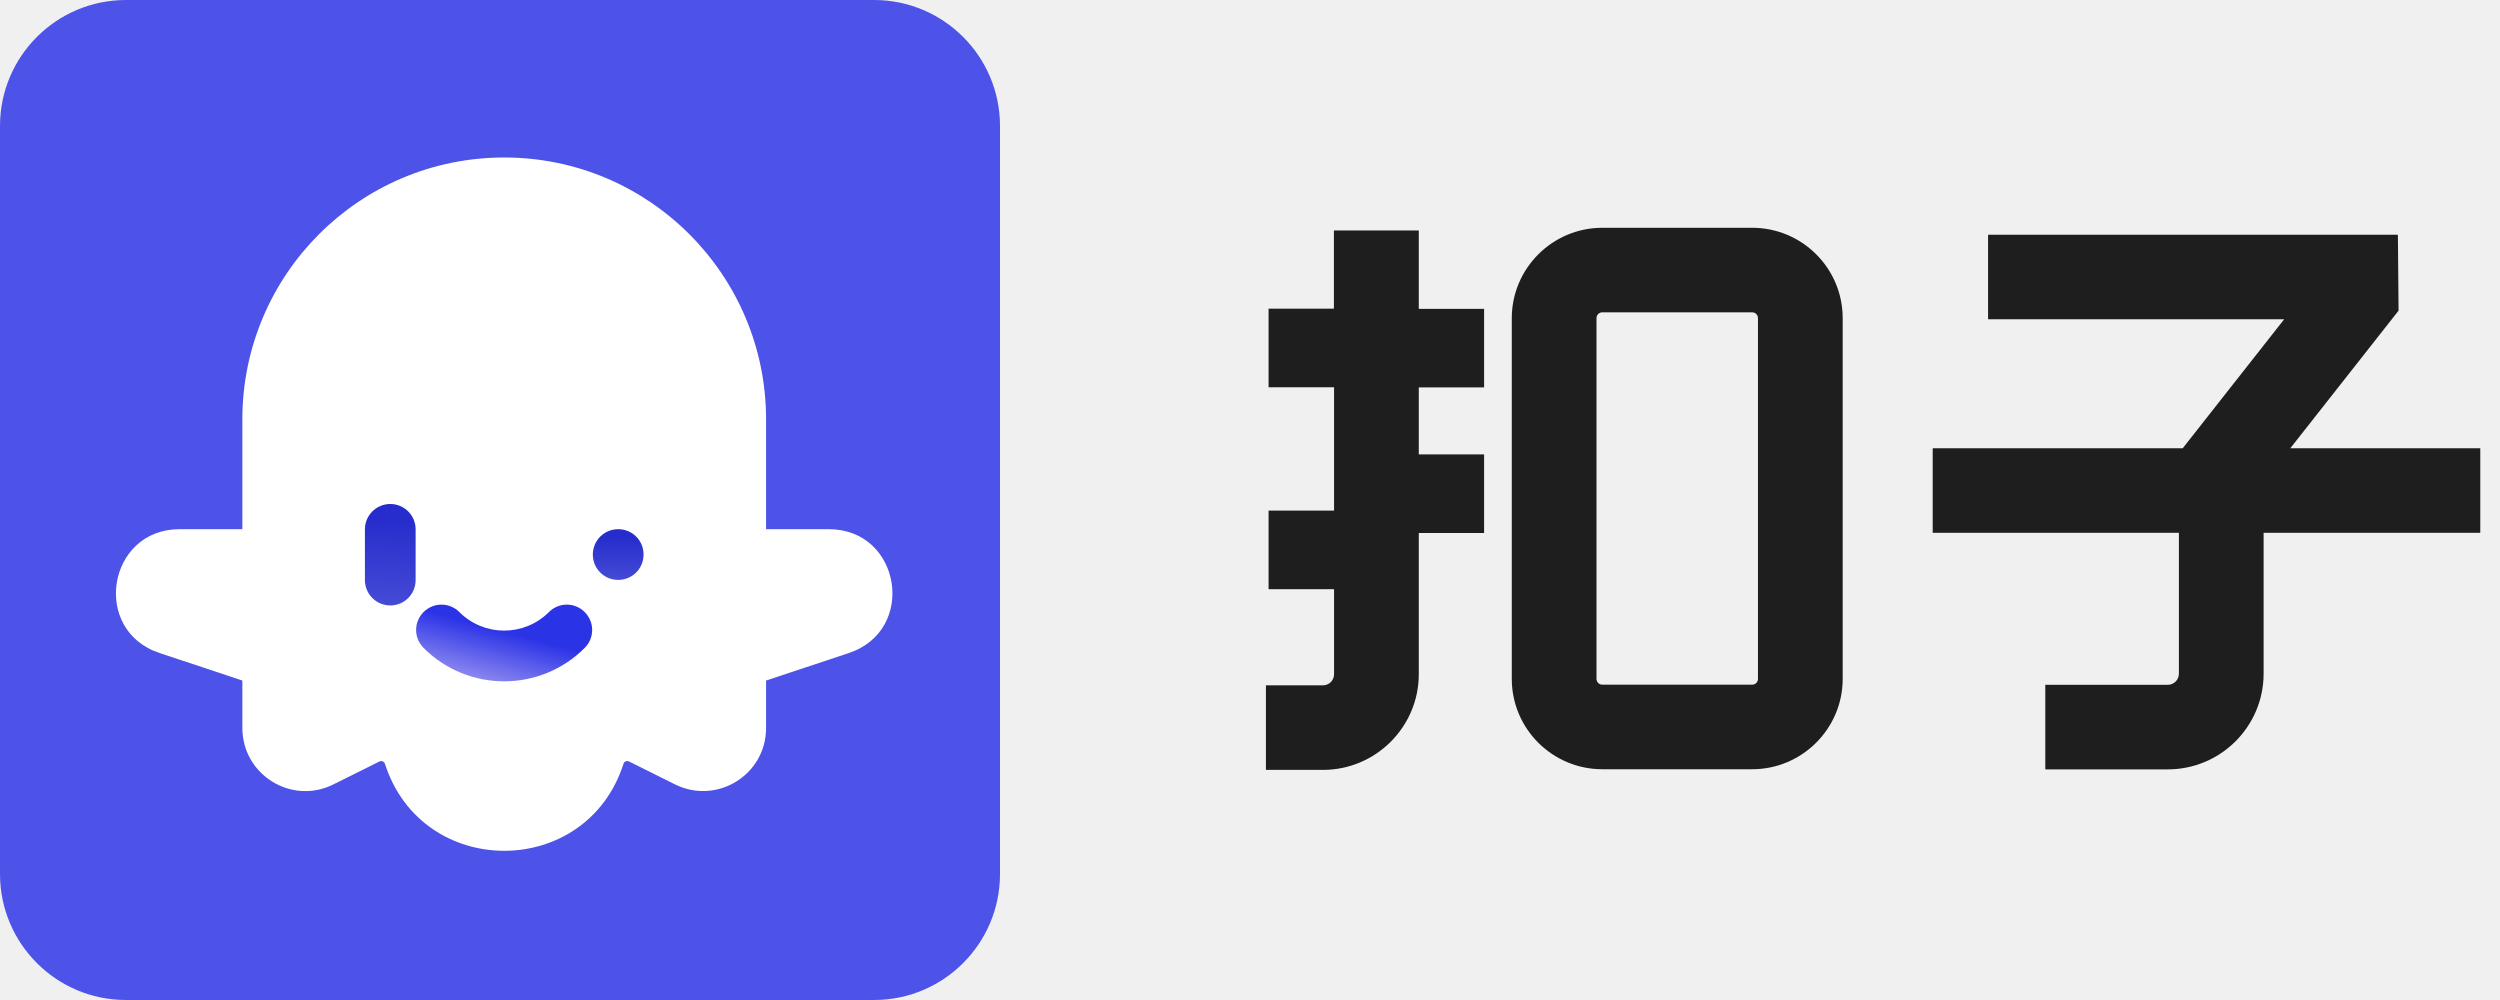
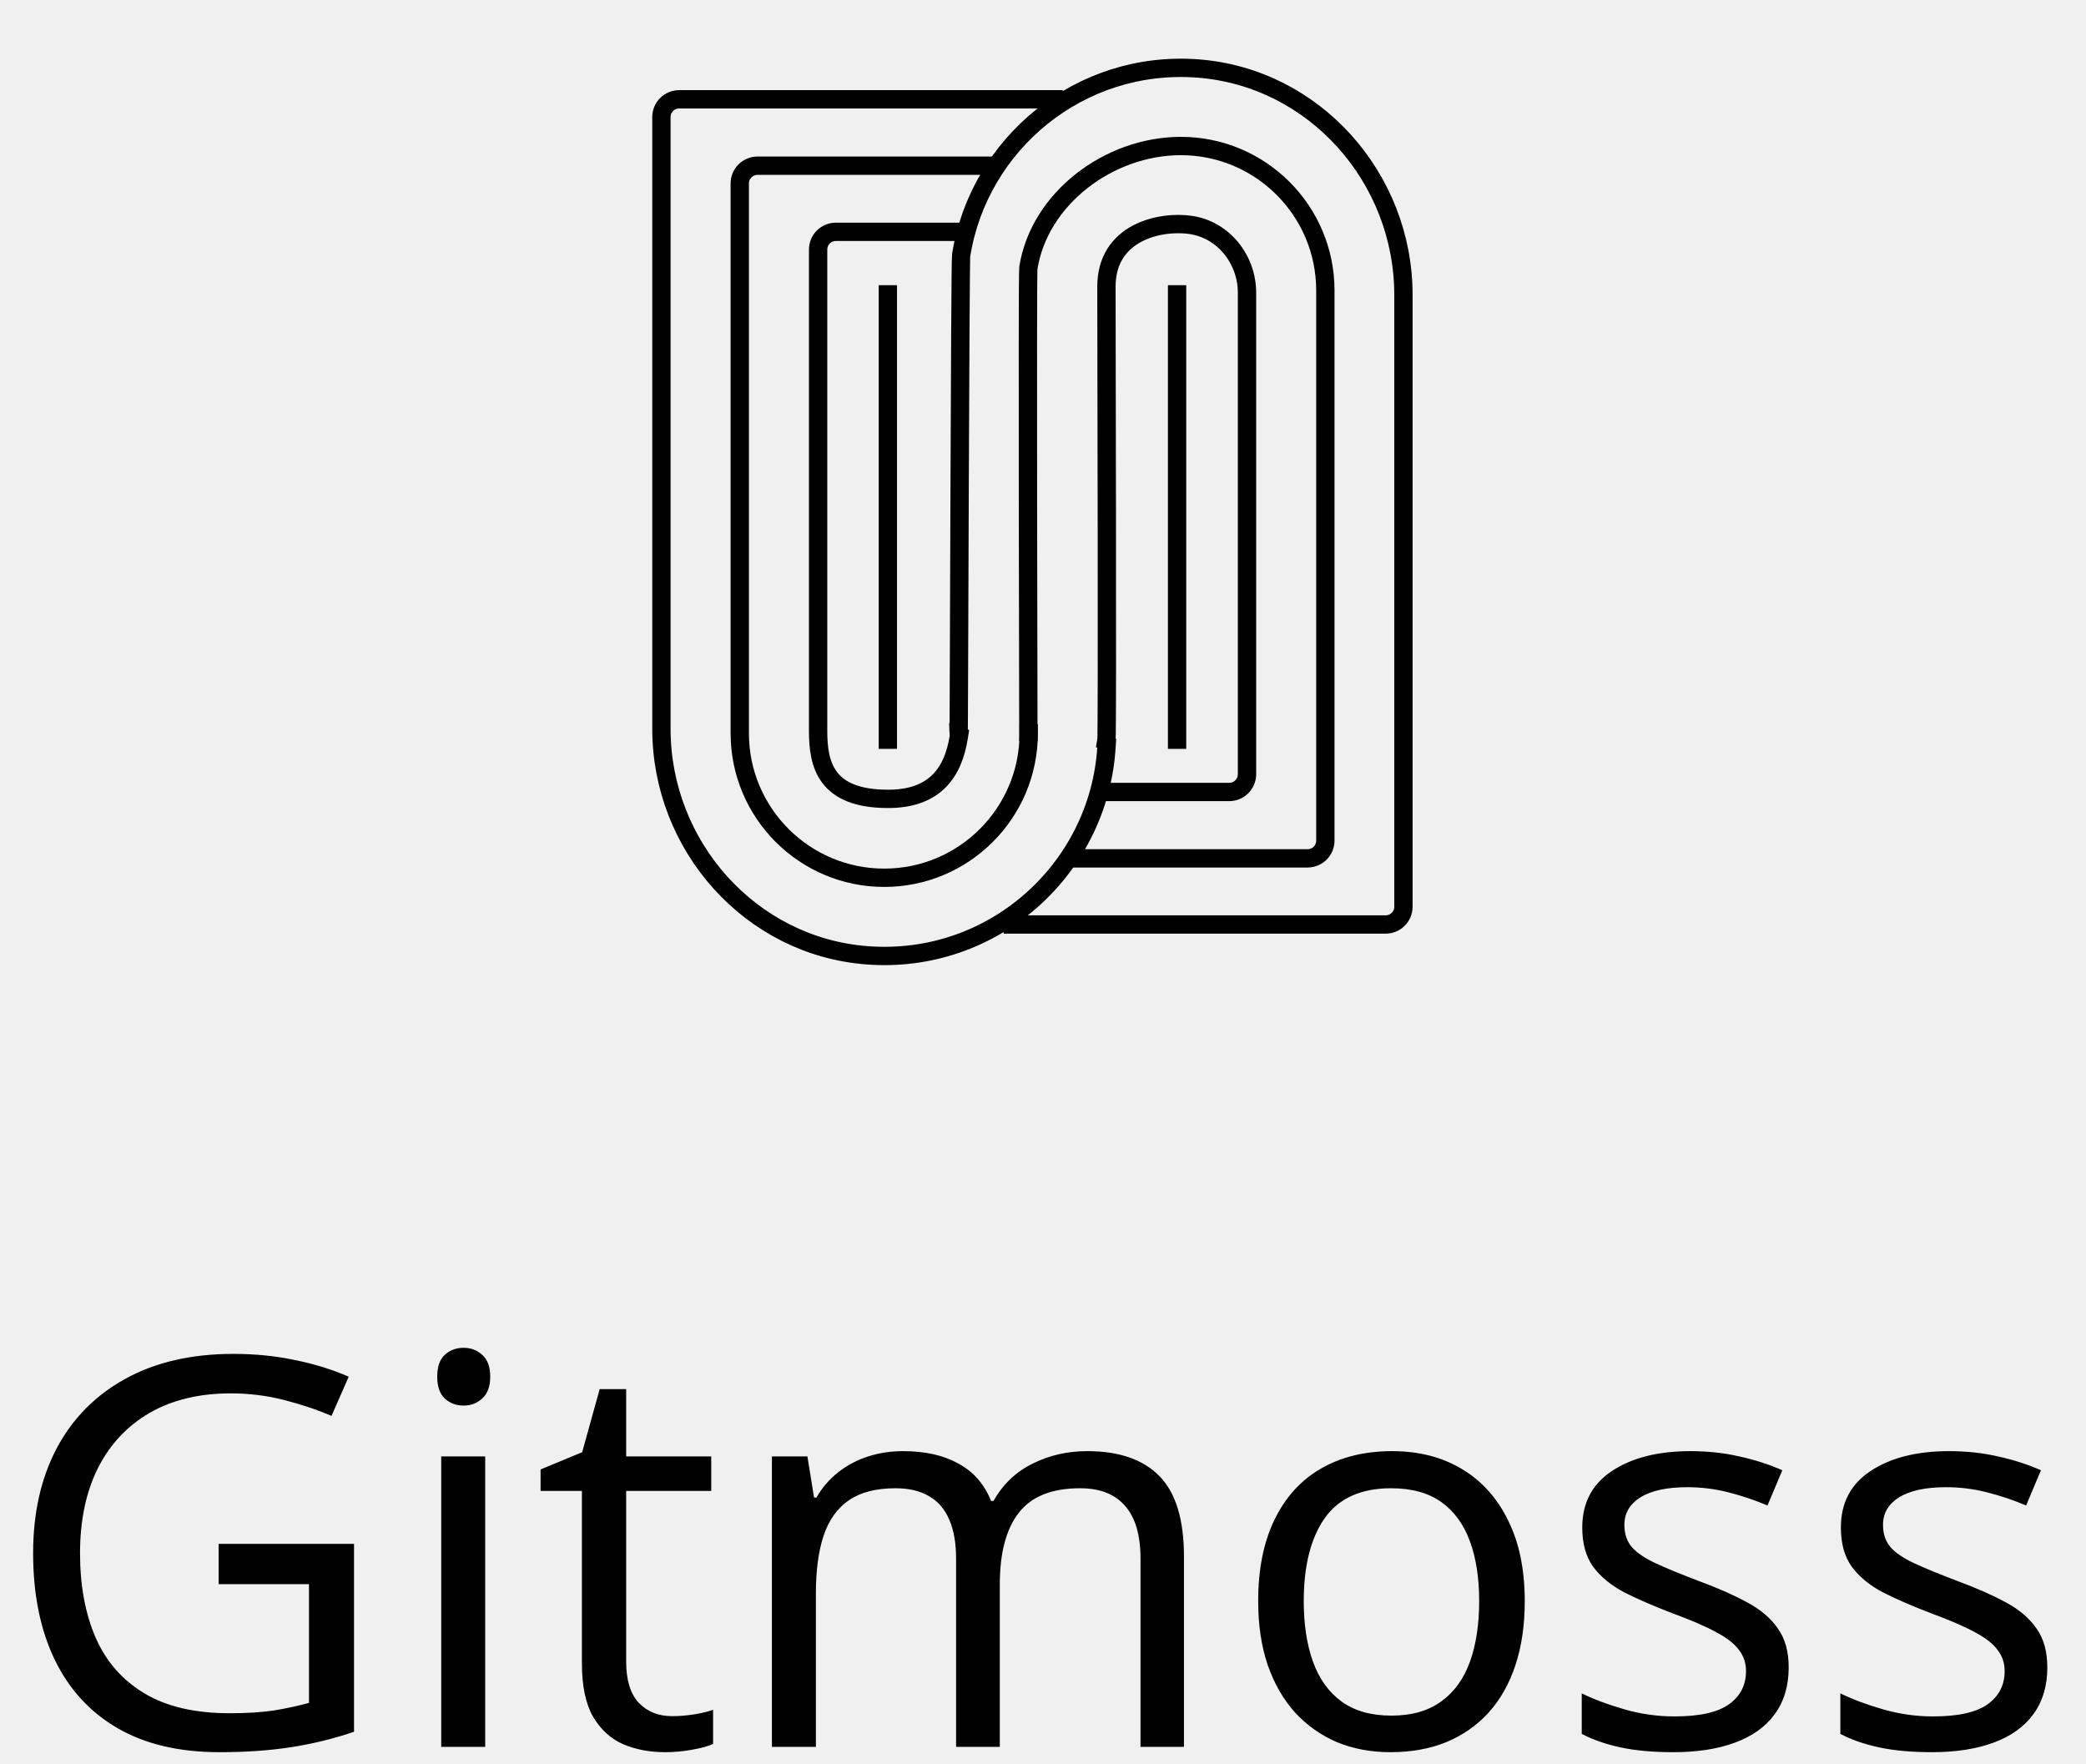
- <svg xmlns="http://www.w3.org/2000/svg" width="160" height="64" viewBox="0 0 160 64" fill="none">
-   <path d="M55.936 0H8.064C3.61 0 0 3.61 0 8.064V55.936C0 60.39 3.61 64 8.064 64H55.936C60.39 64 64 60.39 64 55.936V8.064C64 3.61 60.39 0 55.936 0Z" fill="#4D53E8" />
-   <path fill-rule="evenodd" clip-rule="evenodd" d="M32.265 10.08C23.013 10.08 15.511 17.581 15.511 26.844V33.868H11.49C6.875 33.868 5.824 40.351 10.217 41.794L15.511 43.555V46.589C15.511 49.592 18.673 51.544 21.347 50.197L24.286 48.733C24.424 48.669 24.583 48.733 24.636 48.881C27.013 56.308 37.527 56.308 39.904 48.881C39.946 48.733 40.116 48.669 40.254 48.733L43.193 50.197C45.877 51.534 49.029 49.592 49.029 46.589V43.555L54.323 41.794C58.705 40.34 57.665 33.868 53.05 33.868H49.029V26.844C49.029 17.592 41.527 10.08 32.275 10.08H32.265Z" fill="white" />
-   <path d="M37.941 35.49C37.941 34.599 38.663 33.867 39.565 33.867C40.467 33.867 41.188 34.589 41.188 35.49C41.188 36.392 40.467 37.114 39.565 37.114C38.663 37.114 37.941 36.392 37.941 35.49Z" fill="url(#paint0_linear_578_240)" />
-   <path d="M27.108 41.465C26.472 40.828 26.472 39.809 27.108 39.173C27.745 38.536 28.764 38.536 29.4 39.173C30.981 40.754 33.549 40.754 35.13 39.173C35.766 38.536 36.785 38.536 37.421 39.173C38.058 39.809 38.058 40.828 37.421 41.465C34.578 44.319 29.952 44.319 27.108 41.465Z" fill="url(#paint1_linear_578_240)" />
-   <path d="M24.977 32.255C24.086 32.255 23.354 32.976 23.354 33.878V37.125C23.354 38.016 24.075 38.748 24.977 38.748C25.879 38.748 26.6 38.027 26.6 37.125V33.878C26.6 32.987 25.879 32.255 24.977 32.255Z" fill="url(#paint2_linear_578_240)" />
-   <path d="M90.791 14.748H85.37V19.756H81.189V24.785H85.38V32.679H81.189V37.708H85.38V43.151C85.38 43.543 85.062 43.862 84.669 43.862H81.019V49.273H84.669C88.043 49.273 90.802 46.525 90.802 43.151V34.111H94.982V29.082H90.802V24.795H94.982V19.766H90.802V14.758L90.791 14.748Z" fill="#1E1E1E" />
-   <path d="M112.139 14.578H102.547C99.354 14.578 96.754 17.178 96.754 20.361V43.448C96.754 46.642 99.354 49.231 102.547 49.231H112.139C115.333 49.231 117.932 46.631 117.932 43.448V20.361C117.932 17.167 115.333 14.578 112.139 14.578ZM112.51 43.448C112.51 43.66 112.341 43.819 112.139 43.819H102.547C102.335 43.819 102.176 43.65 102.176 43.448V20.361C102.176 20.148 102.346 19.989 102.547 19.989H112.139C112.351 19.989 112.51 20.159 112.51 20.361V43.448Z" fill="#1E1E1E" />
-   <path d="M146.579 28.689L153.508 19.882L153.465 15.023H127.237V20.434H146.187L139.693 28.689H123.693V34.1H139.449V43.118C139.449 43.511 139.131 43.829 138.738 43.829H130.898V49.24H138.738C142.123 49.24 144.871 46.492 144.871 43.118V34.1H158.738V28.689H146.579Z" fill="#1E1E1E" />
-   <defs>
-     <linearGradient id="paint0_linear_578_240" x1="39.597" y1="34.408" x2="39.342" y2="44.796" gradientUnits="userSpaceOnUse">
-       <stop stop-color="#272DCC" />
-       <stop offset="1" stop-color="#9A9DF2" />
-     </linearGradient>
-     <linearGradient id="paint1_linear_578_240" x1="32.244" y1="40.404" x2="31.172" y2="44.404" gradientUnits="userSpaceOnUse">
-       <stop stop-color="#2B33E6" />
-       <stop offset="1" stop-color="#A19AF2" />
-     </linearGradient>
-     <linearGradient id="paint2_linear_578_240" x1="25.083" y1="33.327" x2="24.064" y2="54.08" gradientUnits="userSpaceOnUse">
-       <stop stop-color="#272DCC" />
-       <stop offset="1" stop-color="#9A9DF2" />
-     </linearGradient>
-   </defs>
+ <svg xmlns="http://www.w3.org/2000/svg" width="123" height="104" viewBox="0 0 123 104" fill="none">
+   <path d="M12.891 91.031H20.875V102.109C19.677 102.516 18.443 102.818 17.172 103.016C15.912 103.214 14.5 103.312 12.938 103.312C10.562 103.312 8.557 102.839 6.922 101.891C5.297 100.943 4.062 99.594 3.219 97.844C2.375 96.083 1.953 93.995 1.953 91.578C1.953 89.213 2.417 87.151 3.344 85.391C4.281 83.63 5.63 82.266 7.391 81.297C9.161 80.318 11.287 79.828 13.766 79.828C15.037 79.828 16.24 79.948 17.375 80.188C18.521 80.417 19.583 80.745 20.562 81.172L19.547 83.484C18.703 83.12 17.771 82.807 16.75 82.547C15.74 82.287 14.693 82.156 13.609 82.156C11.745 82.156 10.146 82.542 8.812 83.312C7.49 84.083 6.474 85.172 5.766 86.578C5.068 87.984 4.719 89.651 4.719 91.578C4.719 93.484 5.026 95.146 5.641 96.562C6.255 97.969 7.214 99.062 8.516 99.844C9.818 100.625 11.495 101.016 13.547 101.016C14.578 101.016 15.463 100.958 16.203 100.844C16.943 100.719 17.615 100.573 18.219 100.406V93.406H12.891V91.031ZM28.609 85.875V103H26.016V85.875H28.609ZM27.344 79.469C27.771 79.469 28.135 79.609 28.438 79.891C28.75 80.162 28.906 80.588 28.906 81.172C28.906 81.745 28.75 82.172 28.438 82.453C28.135 82.734 27.771 82.875 27.344 82.875C26.896 82.875 26.521 82.734 26.219 82.453C25.927 82.172 25.781 81.745 25.781 81.172C25.781 80.588 25.927 80.162 26.219 79.891C26.521 79.609 26.896 79.469 27.344 79.469ZM39.641 101.188C40.068 101.188 40.505 101.151 40.953 101.078C41.401 101.005 41.766 100.917 42.047 100.812V102.828C41.745 102.964 41.323 103.078 40.781 103.172C40.25 103.266 39.729 103.312 39.219 103.312C38.312 103.312 37.49 103.156 36.75 102.844C36.01 102.521 35.417 101.979 34.969 101.219C34.531 100.458 34.312 99.406 34.312 98.062V87.906H31.875V86.641L34.328 85.625L35.359 81.906H36.922V85.875H41.938V87.906H36.922V97.984C36.922 99.057 37.167 99.859 37.656 100.391C38.156 100.922 38.818 101.188 39.641 101.188ZM64.109 85.562C65.995 85.562 67.417 86.057 68.375 87.047C69.333 88.026 69.812 89.604 69.812 91.781V103H67.25V91.906C67.25 90.521 66.948 89.484 66.344 88.797C65.75 88.099 64.865 87.75 63.688 87.75C62.031 87.75 60.828 88.229 60.078 89.188C59.328 90.146 58.953 91.557 58.953 93.422V103H56.375V91.906C56.375 90.979 56.24 90.208 55.969 89.594C55.708 88.979 55.312 88.521 54.781 88.219C54.26 87.906 53.599 87.75 52.797 87.75C51.661 87.75 50.75 87.984 50.062 88.453C49.375 88.922 48.875 89.62 48.562 90.547C48.26 91.463 48.109 92.594 48.109 93.938V103H45.516V85.875H47.609L48 88.297H48.141C48.484 87.703 48.917 87.203 49.438 86.797C49.958 86.391 50.542 86.083 51.188 85.875C51.833 85.667 52.521 85.562 53.25 85.562C54.552 85.562 55.641 85.807 56.516 86.297C57.401 86.776 58.042 87.51 58.438 88.5H58.578C59.141 87.51 59.911 86.776 60.891 86.297C61.87 85.807 62.943 85.562 64.109 85.562ZM89.906 94.406C89.906 95.812 89.724 97.068 89.359 98.172C88.995 99.276 88.469 100.208 87.781 100.969C87.094 101.729 86.26 102.312 85.281 102.719C84.312 103.115 83.213 103.312 81.984 103.312C80.838 103.312 79.787 103.115 78.828 102.719C77.88 102.312 77.057 101.729 76.359 100.969C75.672 100.208 75.135 99.276 74.75 98.172C74.375 97.068 74.188 95.812 74.188 94.406C74.188 92.531 74.505 90.938 75.141 89.625C75.776 88.302 76.682 87.297 77.859 86.609C79.047 85.912 80.458 85.562 82.094 85.562C83.656 85.562 85.021 85.912 86.188 86.609C87.365 87.307 88.276 88.318 88.922 89.641C89.578 90.953 89.906 92.542 89.906 94.406ZM76.875 94.406C76.875 95.781 77.057 96.974 77.422 97.984C77.787 98.995 78.349 99.776 79.109 100.328C79.87 100.88 80.849 101.156 82.047 101.156C83.234 101.156 84.208 100.88 84.969 100.328C85.74 99.776 86.307 98.995 86.672 97.984C87.037 96.974 87.219 95.781 87.219 94.406C87.219 93.042 87.037 91.865 86.672 90.875C86.307 89.875 85.745 89.104 84.984 88.562C84.224 88.021 83.24 87.75 82.031 87.75C80.25 87.75 78.943 88.338 78.109 89.516C77.287 90.693 76.875 92.323 76.875 94.406ZM105.469 98.312C105.469 99.406 105.193 100.328 104.641 101.078C104.099 101.818 103.318 102.375 102.297 102.75C101.286 103.125 100.078 103.312 98.672 103.312C97.474 103.312 96.438 103.219 95.562 103.031C94.688 102.844 93.922 102.578 93.266 102.234V99.844C93.963 100.188 94.797 100.5 95.766 100.781C96.734 101.062 97.724 101.203 98.734 101.203C100.214 101.203 101.286 100.964 101.953 100.484C102.62 100.005 102.953 99.354 102.953 98.531C102.953 98.062 102.818 97.651 102.547 97.297C102.286 96.932 101.844 96.583 101.219 96.25C100.594 95.906 99.729 95.531 98.625 95.125C97.531 94.708 96.583 94.297 95.781 93.891C94.99 93.474 94.375 92.969 93.938 92.375C93.51 91.781 93.297 91.01 93.297 90.062C93.297 88.615 93.88 87.505 95.047 86.734C96.224 85.953 97.766 85.562 99.672 85.562C100.703 85.562 101.667 85.667 102.562 85.875C103.469 86.073 104.312 86.344 105.094 86.688L104.219 88.766C103.51 88.463 102.755 88.208 101.953 88C101.151 87.792 100.333 87.688 99.5 87.688C98.302 87.688 97.38 87.885 96.734 88.281C96.099 88.677 95.781 89.219 95.781 89.906C95.781 90.438 95.927 90.875 96.219 91.219C96.521 91.562 97 91.885 97.656 92.188C98.312 92.49 99.177 92.844 100.25 93.25C101.323 93.646 102.25 94.057 103.031 94.484C103.812 94.901 104.411 95.412 104.828 96.016C105.255 96.609 105.469 97.375 105.469 98.312ZM120.719 98.312C120.719 99.406 120.443 100.328 119.891 101.078C119.349 101.818 118.568 102.375 117.547 102.75C116.536 103.125 115.328 103.312 113.922 103.312C112.724 103.312 111.688 103.219 110.812 103.031C109.938 102.844 109.172 102.578 108.516 102.234V99.844C109.214 100.188 110.047 100.5 111.016 100.781C111.984 101.062 112.974 101.203 113.984 101.203C115.464 101.203 116.536 100.964 117.203 100.484C117.87 100.005 118.203 99.354 118.203 98.531C118.203 98.062 118.068 97.651 117.797 97.297C117.536 96.932 117.094 96.583 116.469 96.25C115.844 95.906 114.979 95.531 113.875 95.125C112.781 94.708 111.833 94.297 111.031 93.891C110.24 93.474 109.625 92.969 109.188 92.375C108.76 91.781 108.547 91.01 108.547 90.062C108.547 88.615 109.13 87.505 110.297 86.734C111.474 85.953 113.016 85.562 114.922 85.562C115.953 85.562 116.917 85.667 117.812 85.875C118.719 86.073 119.562 86.344 120.344 86.688L119.469 88.766C118.76 88.463 118.005 88.208 117.203 88C116.401 87.792 115.583 87.688 114.75 87.688C113.552 87.688 112.63 87.885 111.984 88.281C111.349 88.677 111.031 89.219 111.031 89.906C111.031 90.438 111.177 90.875 111.469 91.219C111.771 91.562 112.25 91.885 112.906 92.188C113.562 92.49 114.427 92.844 115.5 93.25C116.573 93.646 117.5 94.057 118.281 94.484C119.062 94.901 119.661 95.412 120.078 96.016C120.505 96.609 120.719 97.375 120.719 98.312Z" fill="black" />
+   <path d="M65.243 44.056C64.801 51.248 58.543 56.899 51.122 56.326C44.242 55.802 39 49.872 39 42.975V6.904C39 6.314 39.475 5.855 40.048 5.855H62.131" stroke="black" stroke-width="1.08" stroke-miterlimit="10" stroke-linecap="square" />
+   <path d="M56.496 13.669H49.288C48.698 13.669 48.24 14.144 48.24 14.717V43.106C48.24 45.072 48.682 47.103 52.368 47.103C55.136 47.103 56.201 45.531 56.529 43.483" stroke="black" stroke-width="1.08" stroke-miterlimit="10" stroke-linecap="square" />
+   <path d="M60.657 43.237C60.657 47.938 56.84 51.755 52.138 51.755C47.437 51.755 43.62 47.938 43.62 43.237V10.818C43.62 10.229 44.095 9.77 44.669 9.77H58.086" stroke="black" stroke-width="1.08" stroke-miterlimit="10" stroke-linecap="square" />
+   <path d="M56.526 43.157C56.543 43.583 56.608 15.456 56.674 15.046C57.722 8.477 63.669 3.514 70.631 4.038C77.511 4.562 82.753 10.492 82.753 17.389V53.46C82.753 54.05 82.278 54.509 81.704 54.509H59.72" stroke="black" stroke-width="1.08" stroke-miterlimit="10" stroke-linecap="square" />
+   <path d="M65.141 46.696H72.48C73.07 46.696 73.529 46.221 73.529 45.648V17.259C73.529 15.293 72.136 13.54 70.203 13.262C68.434 13 65.24 13.671 65.24 16.899C65.24 19.339 65.305 43.207 65.24 43.617" stroke="black" stroke-width="1.08" stroke-miterlimit="10" stroke-linecap="square" />
+   <path d="M63.406 50.61H77.1C77.69 50.61 78.149 50.135 78.149 49.562V17.127C78.149 12.425 74.332 8.609 69.63 8.609C65.371 8.609 61.276 11.721 60.637 15.8C60.572 16.242 60.637 42.698 60.637 43.157" stroke="black" stroke-width="1.08" stroke-miterlimit="10" stroke-linecap="square" />
+   <path d="M52.352 17.355V43.614" stroke="black" stroke-width="1.08" stroke-miterlimit="10" stroke-linecap="square" />
+   <path d="M69.406 17.355V43.615" stroke="black" stroke-width="1.08" stroke-miterlimit="10" stroke-linecap="square" />
</svg>
